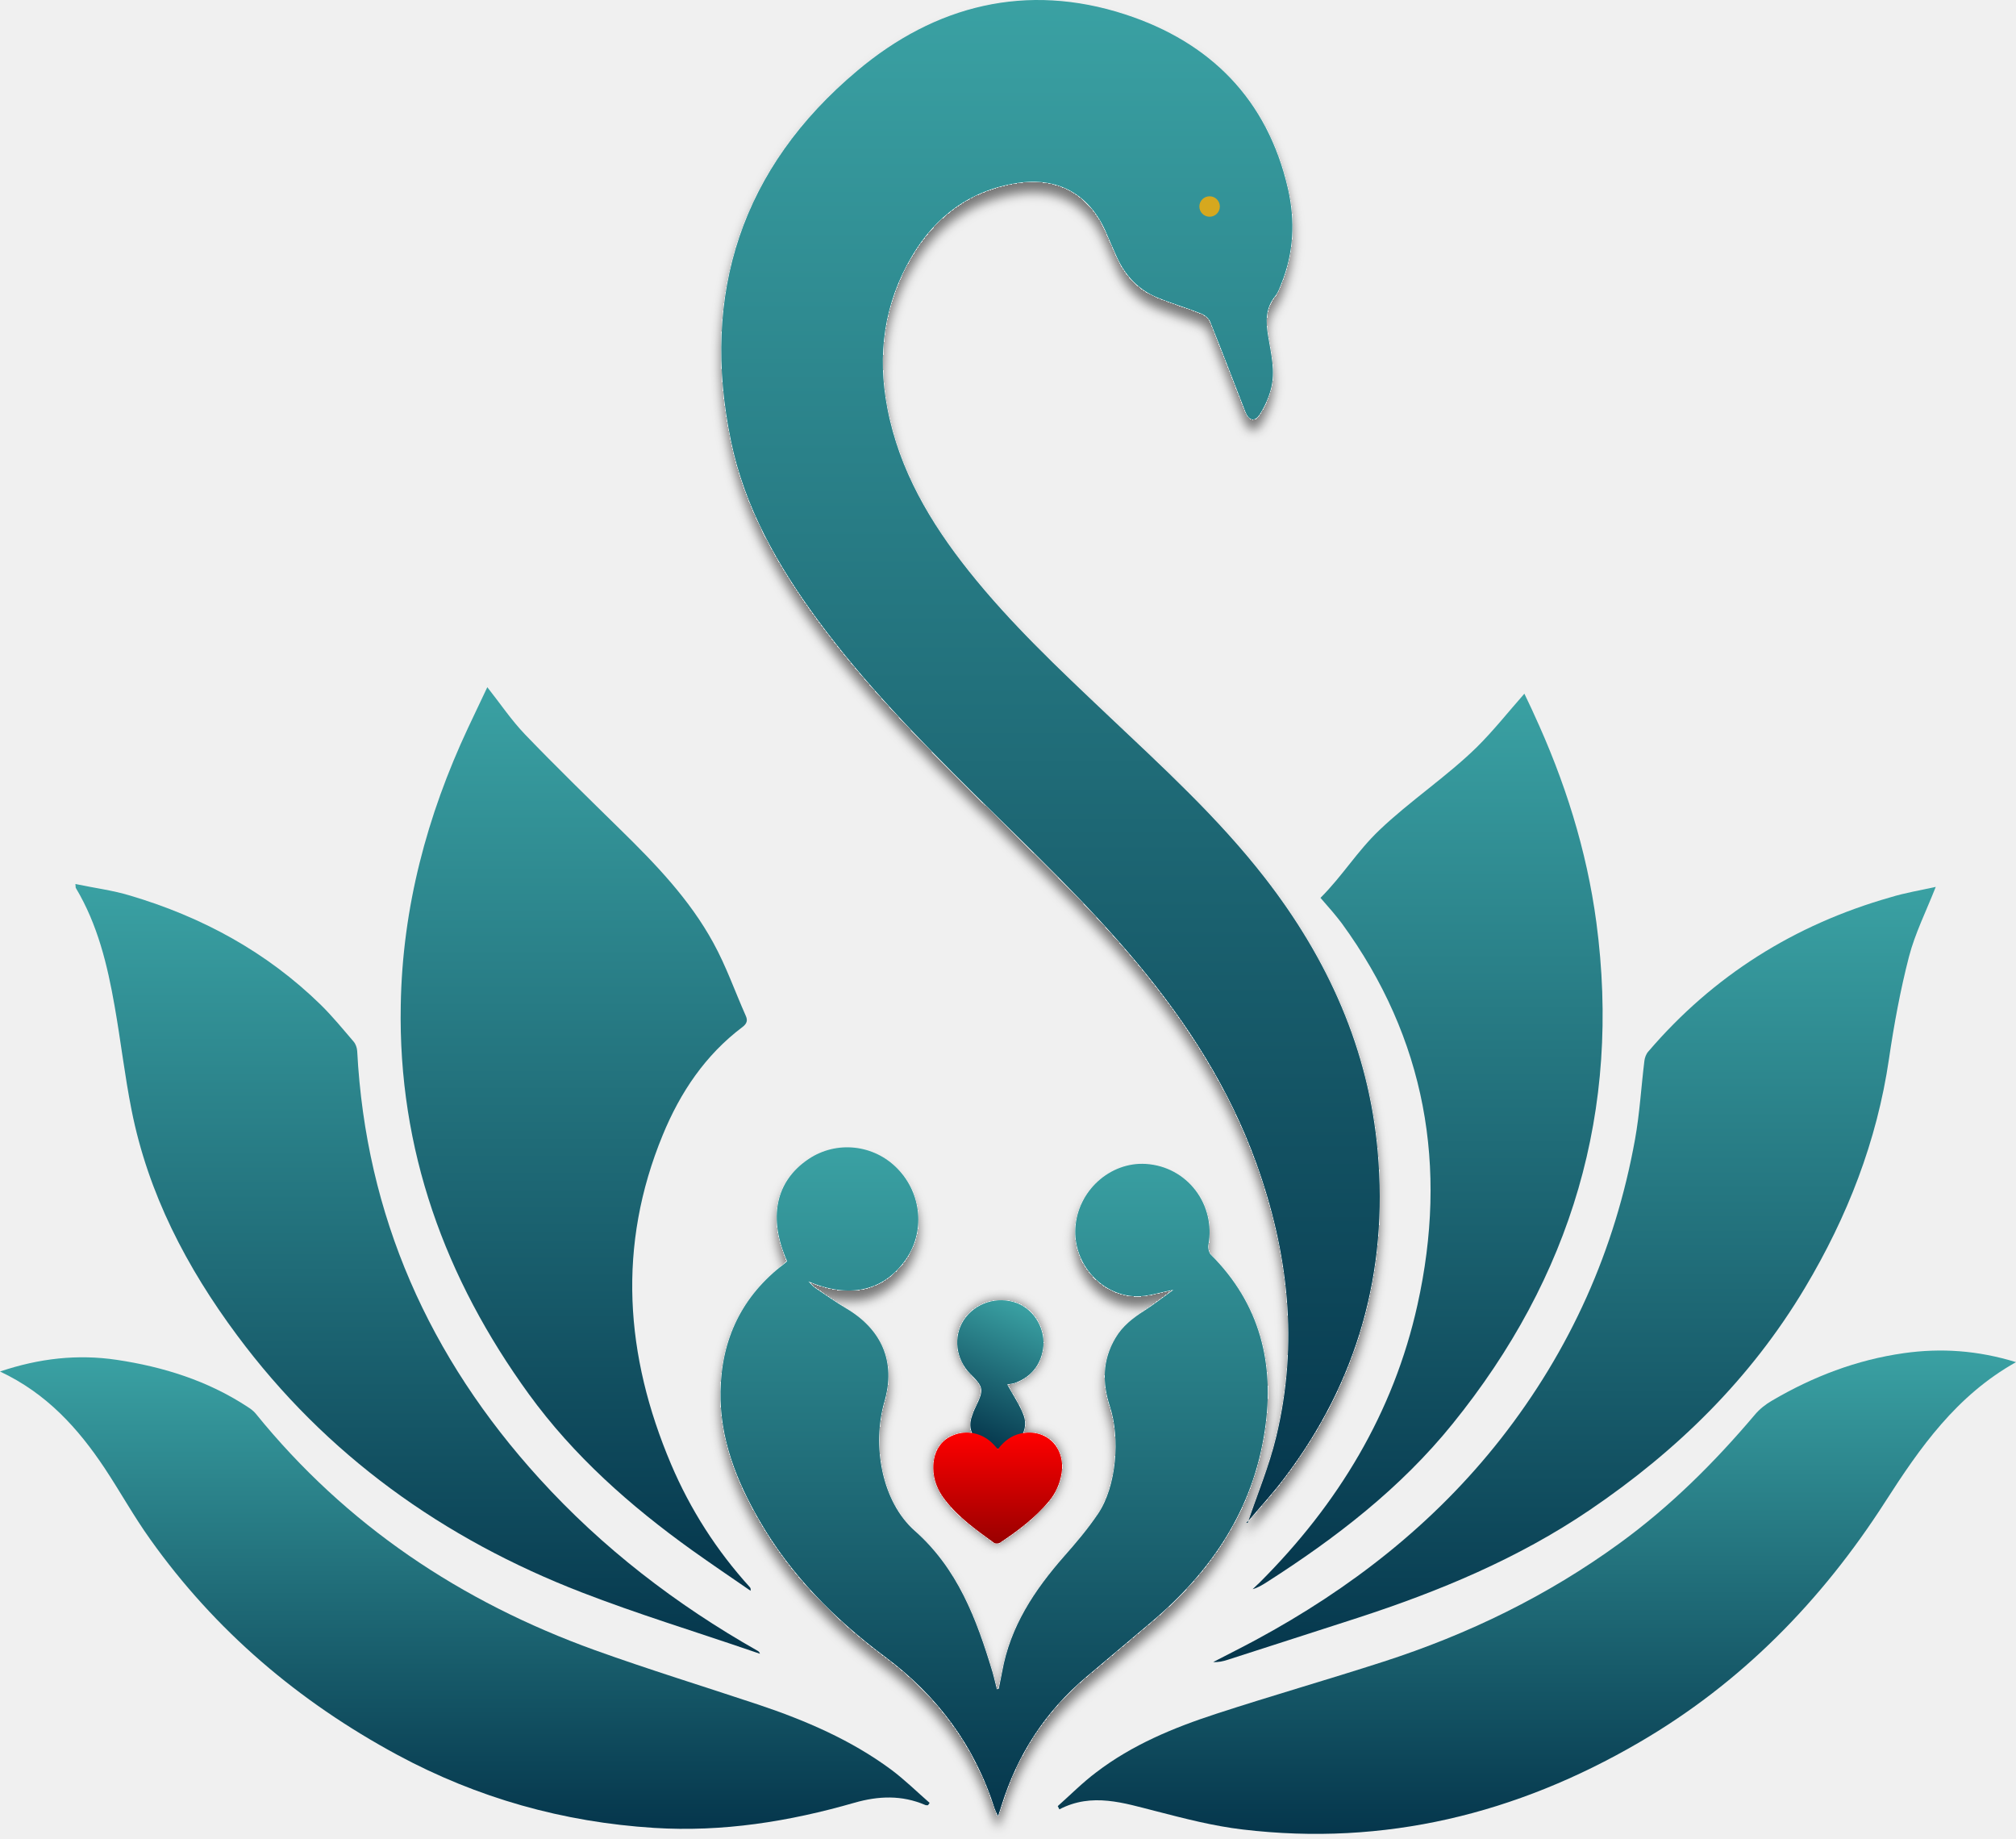
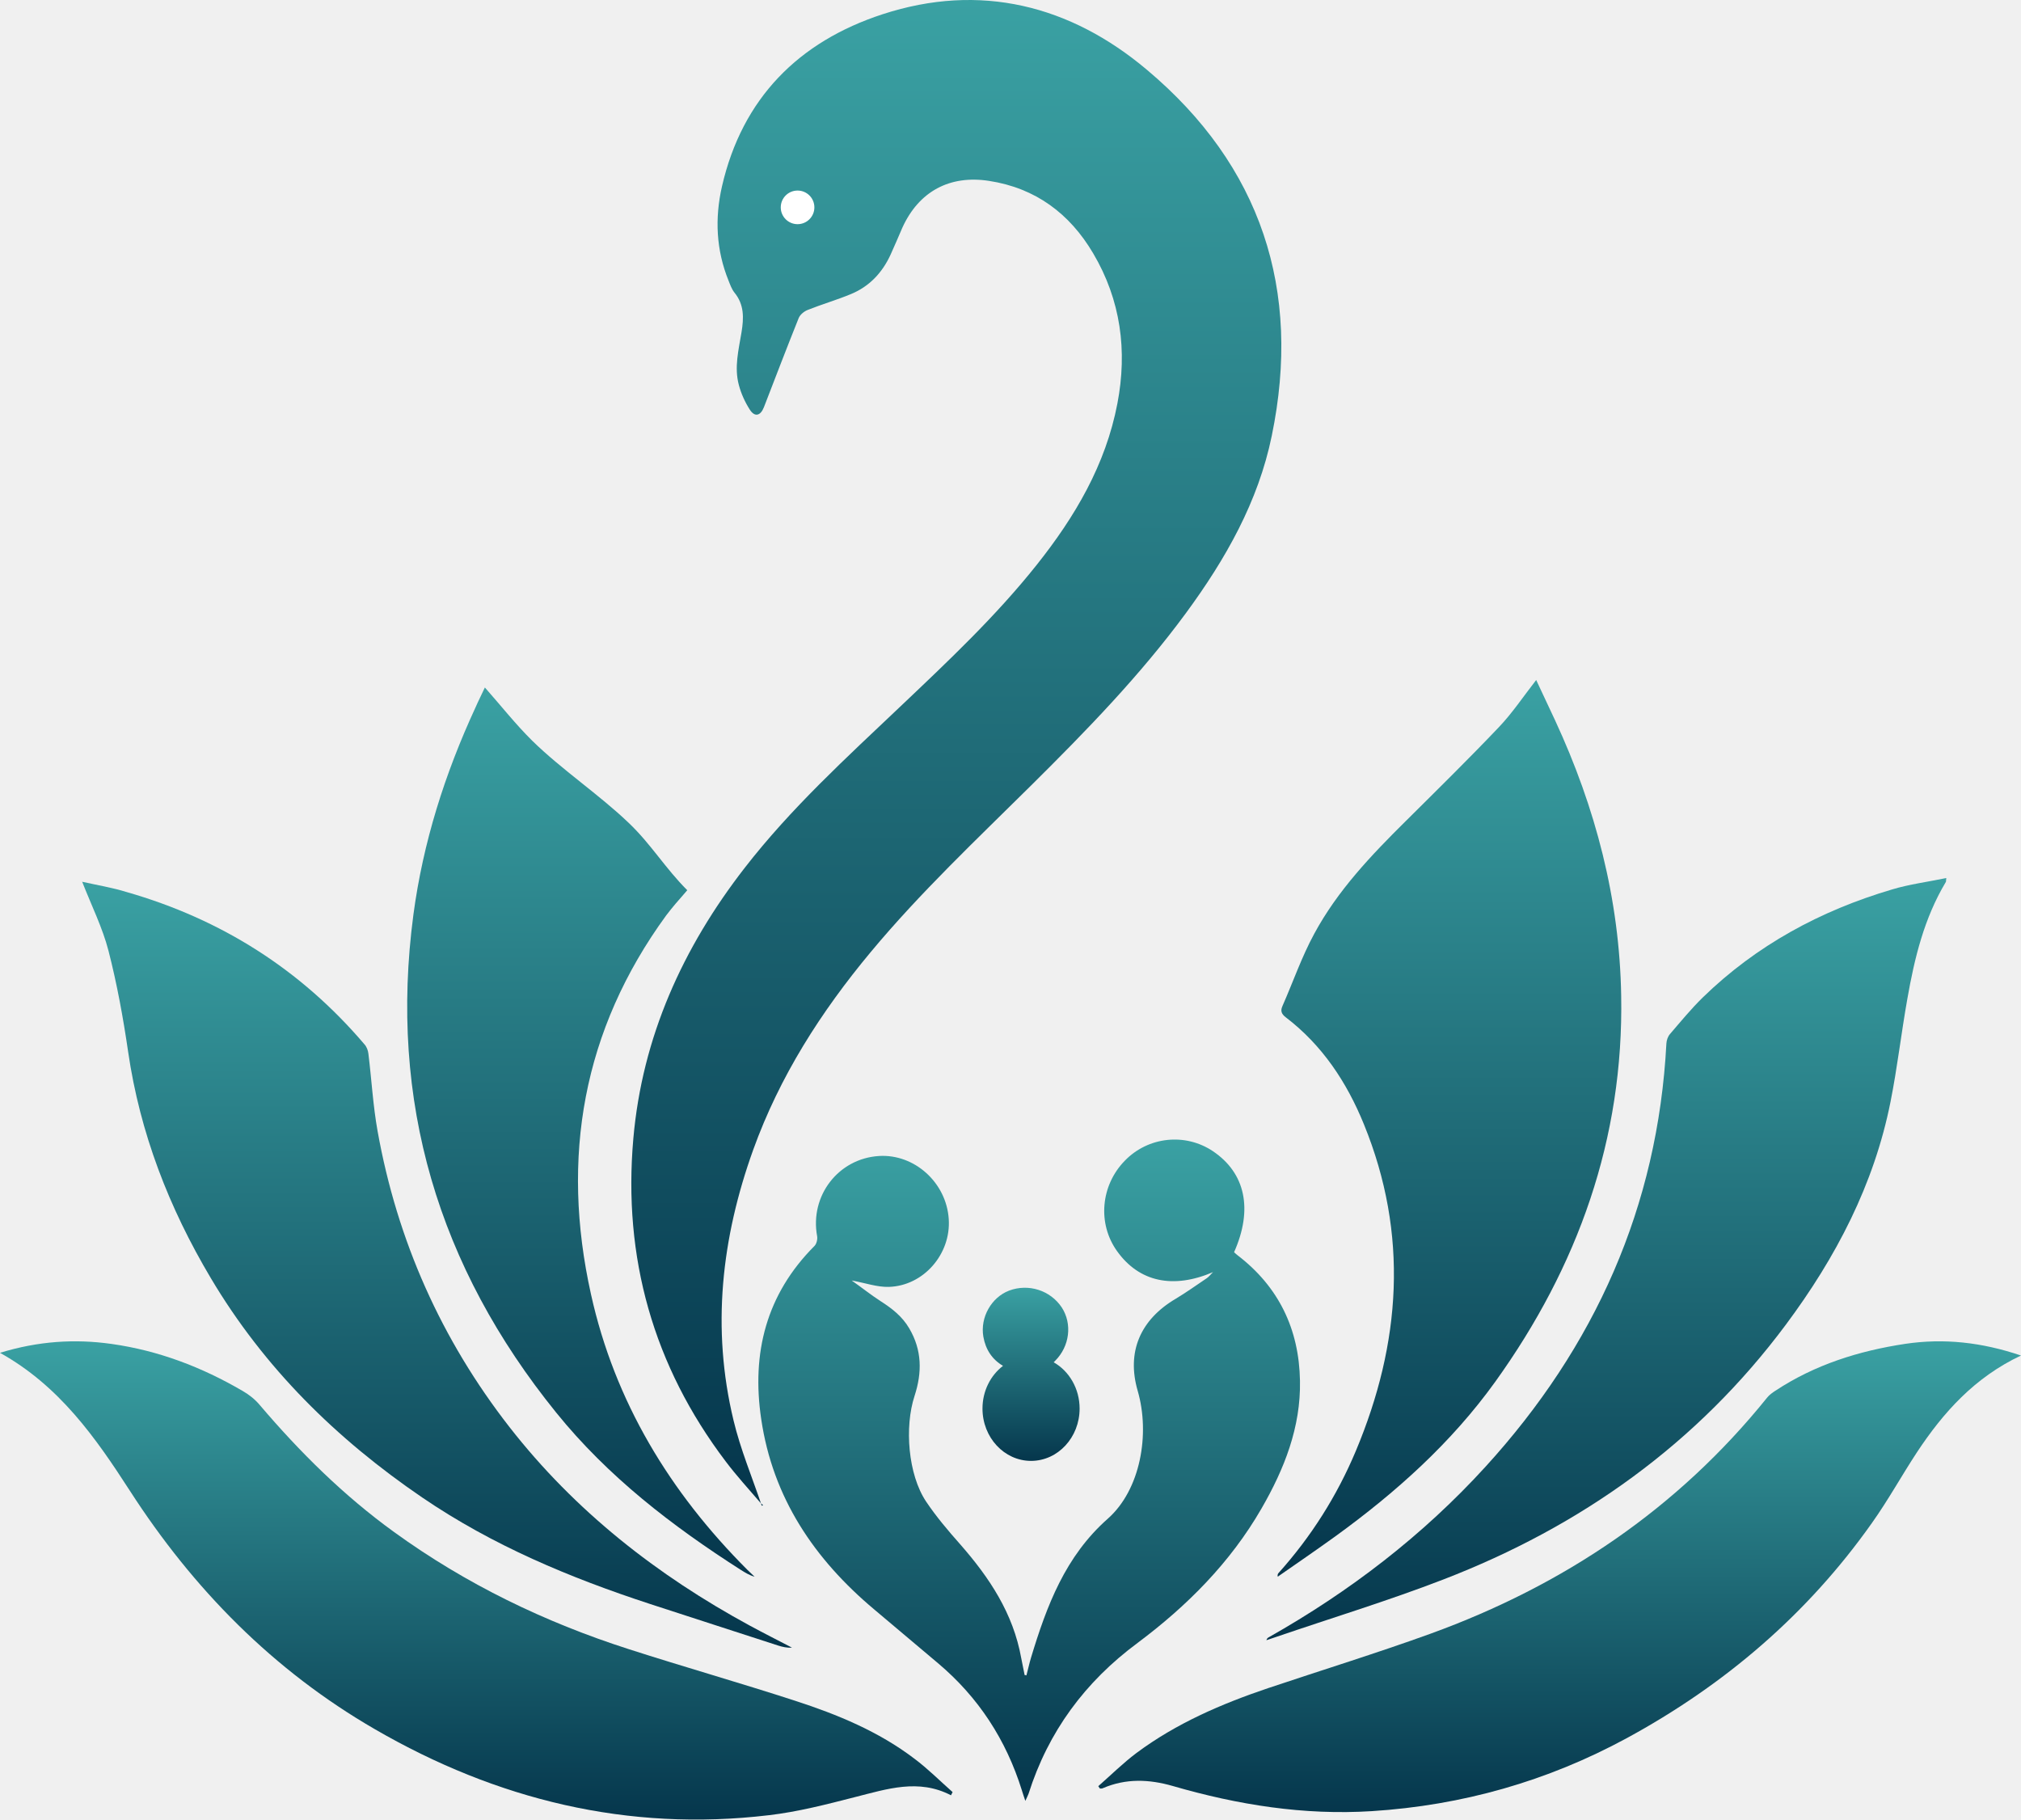
- <svg xmlns="http://www.w3.org/2000/svg" width="985" height="898" viewBox="0 0 985 898" fill="none">
-   <g filter="url(#filter0_d_497_4974)">
-     <path d="M609.569 744.03C614.317 729.971 620.12 716.175 623.549 701.851C634.539 656.333 629.527 611.782 613.789 568.109C600.689 531.818 580.291 500.008 555.672 470.482C531.142 441.045 503.27 414.859 476.102 387.97C448.934 361.081 422.205 333.664 399.521 302.821C380.002 276.284 363.825 247.901 357.142 215.388C342.196 143.244 362.506 81.821 418.864 34.545C456.847 2.56 501.512 -8.688 549.781 7.041C591.281 20.574 619.24 48.517 629.264 92.102C632.868 107.831 632.165 123.561 626.011 138.675C625.219 140.696 624.428 142.893 623.109 144.562C618.185 150.538 618.449 157.216 619.592 164.158C620.999 172.769 623.285 181.469 620.911 190.256C619.768 194.562 617.834 198.78 615.46 202.47C612.998 206.249 610.184 205.458 608.514 201.24C602.799 186.478 597.172 171.803 591.281 157.128C590.578 155.458 588.643 153.877 586.885 153.174C579.851 150.362 572.553 148.253 565.52 145.353C556.288 141.575 549.869 134.72 545.737 125.67C543.715 121.276 541.868 116.794 539.934 112.401C531.757 94.563 516.547 86.39 497.116 89.378C474.08 92.893 457.111 105.547 445.505 125.23C431.877 148.253 428.536 173.297 433.547 199.395C439.35 229.711 454.561 255.37 473.464 279.095C493.687 304.491 517.338 326.722 540.813 348.954C567.718 374.437 595.15 399.393 618.01 428.831C648.695 468.286 668.741 512.486 673.137 562.573C678.325 621.36 663.29 674.874 627.417 722.15C622.054 729.268 615.987 735.858 610.184 742.624C609.833 743.064 609.393 743.327 608.953 743.679C609.041 743.855 609.305 743.942 609.569 744.03Z" fill="url(#paint0_linear_497_4974)" />
-   </g>
-   <g filter="url(#filter1_d_497_4974)">
-     <path d="M487.972 825.022C488.5 822.266 489.115 819.421 489.643 816.664C493.599 794.527 505.381 776.834 519.8 760.387C525.779 753.63 531.582 746.784 536.593 739.316C545.562 725.891 547.32 702.385 542.308 687.095C538.528 675.495 538.616 664.424 544.946 653.703C548.375 647.816 553.475 643.861 559.102 640.258C563.85 637.183 568.246 633.668 573.345 630.065C566.575 631.295 560.772 633.404 554.969 633.229C537.824 632.701 524.284 616.972 525.427 599.749C526.57 581.735 542.308 567.5 559.805 568.554C579.939 569.785 594.095 588.238 590.402 608.185C590.138 609.679 590.666 611.963 591.721 613.018C615.548 636.919 622.846 665.917 618.01 698.518C612.295 737.446 591.809 767.762 562.179 792.63C551.628 801.505 541.077 810.38 530.615 819.255C510.744 836.039 497.116 857.041 489.379 881.821C488.939 883.315 488.412 884.808 487.62 887.181C486.917 885.599 486.389 884.633 486.038 883.666C476.278 852.911 458.166 828.394 432.229 809.15C407.786 790.872 386.421 769.431 371.035 742.718C359.781 723.21 351.604 702.56 352.043 679.625C352.483 654.142 362.506 633.141 382.992 617.499C383.608 617.06 384.047 616.533 384.575 616.093C375.167 594.916 378.948 576.99 395.038 566.182C408.666 557.043 426.954 558.976 438.471 570.839C450.429 583.053 452.1 601.946 442.34 615.566C431.438 630.856 414.644 634.371 394.95 625.935C396.005 626.902 396.884 628.132 398.027 628.923C403.126 632.35 408.138 635.953 413.413 639.116C430.822 649.397 437.768 665.302 432.141 684.634C425.986 705.899 430.734 733.448 446.912 747.762C467.926 766.343 477.07 790.793 484.807 816.398C485.686 819.332 486.302 822.266 487.093 825.2C487.357 825.022 487.62 825.022 487.972 825.022Z" fill="url(#paint1_linear_497_4974)" />
-   </g>
-   <path d="M238.095 335.688C244.425 343.684 249.877 351.856 256.647 358.886C271.769 374.615 287.42 389.817 302.982 405.107C320.215 421.979 336.92 439.289 348.526 460.555C354.769 471.89 359.077 484.28 364.352 496.143C365.407 498.428 364.968 500.01 362.77 501.679C344.57 515.387 332.348 533.665 323.82 554.403C301.487 608.533 305.356 662.135 327.864 715.21C337.272 737.354 350.109 757.389 366.287 775.227C366.638 775.579 366.902 776.106 366.726 777.073C357.143 770.482 347.559 763.979 338.063 757.213C307.906 735.597 280.298 711.168 258.405 681.028C217.345 624.438 194.485 561.521 195.804 491.047C196.595 443.507 208.553 398.517 228.687 355.547C231.765 348.956 234.93 342.454 238.095 335.688Z" fill="url(#paint2_linear_497_4974)" />
-   <path d="M0 669.959C19.343 663.457 37.983 661.436 56.974 664.248C79.834 667.675 101.463 674.441 120.894 687.182C122.389 688.149 123.883 689.203 124.938 690.521C169.076 745.003 225.17 782.436 290.673 806.074C317.05 815.564 343.954 823.824 370.595 832.7C393.631 840.432 415.787 849.923 435.394 864.422C441.988 869.343 447.967 875.23 454.21 880.678C453.946 881.03 453.682 881.469 453.418 881.82C452.891 881.82 452.363 881.908 451.924 881.645C440.582 876.812 429.239 877.251 417.546 880.59C385.542 889.817 353.01 895.001 319.512 892.892C275.111 890.081 233.259 878.306 194.134 857.216C145.952 831.206 105.156 796.584 73.416 751.945C65.415 740.785 58.733 728.658 51.171 717.235C38.246 697.815 22.86 680.68 0 669.959Z" fill="url(#paint3_linear_497_4974)" />
-   <path d="M36.84 431.824C46.072 433.757 55.04 434.9 63.48 437.448C98.737 447.905 130.214 464.952 156.679 490.787C162.394 496.411 167.493 502.65 172.769 508.801C173.824 510.031 174.439 511.876 174.527 513.458C178.747 593.949 209.696 663.105 263.593 722.332C294.366 756.163 330.238 783.755 370.068 806.338C370.595 806.602 371.035 806.953 371.298 807.832C369.628 807.305 367.957 806.69 366.375 806.162C338.943 796.76 311.247 788.324 284.255 777.867C216.554 751.681 159.316 710.82 115.795 652.209C91.176 619.081 72.361 583.053 64.272 542.192C60.931 525.409 58.996 508.361 56.007 491.49C52.49 471.367 47.742 451.683 37.104 433.845C36.928 433.757 37.016 433.406 36.84 431.824Z" fill="url(#paint4_linear_497_4974)" />
-   <path d="M985 665.385C955.81 681.729 938.049 707.212 921.168 733.486C890.043 781.992 850.654 822.238 800.714 851.236C740.926 886.034 676.478 901.939 607.195 893.678C592.864 892.009 578.708 888.318 564.729 884.715C549.078 880.761 533.604 875.489 517.602 883.837C517.338 883.309 517.074 882.782 516.811 882.255C523.053 876.719 528.944 870.744 535.626 865.735C553.211 852.29 573.433 843.942 594.183 837.176C621.351 828.301 648.783 820.48 675.951 811.693C717.363 798.337 756.049 779.532 791.306 753.873C816.1 735.859 837.641 714.418 857.424 691.044C859.71 688.32 862.699 685.947 865.776 684.19C885.823 672.415 907.188 664.243 930.224 660.991C948.248 658.443 966.184 659.585 985 665.385Z" fill="url(#paint5_linear_497_4974)" />
-   <path d="M945.787 433.227C941.127 445.089 935.676 455.898 932.686 467.409C928.466 483.753 925.389 500.537 922.927 517.321C917.036 557.479 902.617 594.385 881.867 629.095C855.314 673.559 819.354 708.708 776.711 737.618C741.718 761.344 703.207 777.336 663.203 790.342C642.101 797.196 620.912 803.962 599.722 810.816C597.524 811.519 595.238 812.046 592.776 811.87C599.722 808.268 606.756 804.753 613.614 801.062C659.862 776.106 700.658 744.384 733.277 702.82C767.215 659.499 789.108 610.642 798.868 556.512C801.154 543.858 801.857 530.941 803.44 518.2C803.615 516.618 804.319 514.772 805.374 513.63C837.114 476.548 876.767 451.68 923.63 438.323C930.752 436.126 938.313 434.896 945.787 433.227Z" fill="url(#paint6_linear_497_4974)" />
-   <path d="M645.178 438.587C656.081 427.691 663.01 415.917 674 405.46C688.507 391.576 707.164 379.097 721.495 365.038C729.672 356.953 736.882 347.815 744.795 338.852C746.289 342.103 747.96 345.354 749.455 348.781C764.49 381.294 775.216 415.037 779.964 450.538C792.185 542.453 767.743 623.823 709.714 695.527C684.304 726.986 652.652 751.326 618.801 772.943C616.691 774.261 614.581 775.579 612.031 776.282C613.174 775.14 614.405 774.085 615.548 772.943C653.707 734.806 680.875 690.167 692.569 637.355C707.516 570.133 696.701 507.392 655.553 450.977C654.058 448.956 652.476 447.111 650.893 445.178C649.311 443.332 647.64 441.487 645.178 438.587Z" fill="url(#paint7_linear_497_4974)" />
-   <g filter="url(#filter2_d_497_4974)">
-     <path d="M492.127 676.264C495.167 681.885 498.235 686.267 500.092 691.26C502.241 697.008 499.654 702.849 494.748 705.683C489.009 708.982 482.151 708.449 477.941 704.292C474.536 700.908 473.193 696.873 474.765 692.146C475.286 690.499 475.932 688.804 476.714 687.273C480.799 678.758 480.662 677.654 474.075 671.089C466.994 663.993 465.621 652.958 470.878 644.857C476.503 636.397 487.317 632.945 496.882 636.553C505.536 639.862 511.207 649.672 509.565 659.269C508.221 667.016 503.696 672.521 496.272 675.387C494.975 675.96 493.396 675.991 492.127 676.264Z" fill="url(#paint8_linear_497_4974)" />
-     <path d="M487.578 707.889C490.592 703.94 494.085 701.285 498.605 700.264C511.002 697.541 520.659 706.868 518.673 719.667C517.851 724.773 515.796 729.403 512.44 733.42C505.659 741.521 497.304 747.785 488.605 753.572C487.92 754.048 486.277 754.117 485.66 753.64C477.03 747.376 468.264 741.181 461.689 732.603C458.196 728.109 456.072 723.003 456.004 717.284C455.867 709.591 459.36 703.668 465.593 701.149C472.305 698.358 479.839 699.924 485.112 705.234C485.797 705.983 486.551 706.8 487.578 707.889Z" fill="url(#paint9_linear_497_4974)" />
-   </g>
-   <ellipse cx="591" cy="100.876" rx="5" ry="4.993" fill="#FFAE00" fill-opacity="0.8" />
+ <svg xmlns="http://www.w3.org/2000/svg" width="541" height="487" viewBox="0 0 541 487" fill="none">
+   <path d="M203.918 403C201.35 395.385 198.212 387.912 196.357 380.154C190.413 355.499 193.124 331.368 201.635 307.713C208.72 288.056 219.752 270.826 233.066 254.834C246.332 238.89 261.406 224.706 276.099 210.142C290.792 195.577 305.247 180.728 317.515 164.021C328.071 149.647 336.82 134.274 340.434 116.664C348.517 77.587 337.533 44.318 307.054 18.711C286.512 1.387 262.357 -4.706 236.252 3.814C213.808 11.144 198.687 26.279 193.266 49.887C191.317 58.406 191.697 66.926 195.026 75.112C195.454 76.207 195.882 77.397 196.595 78.301C199.258 81.538 199.115 85.155 198.497 88.915C197.736 93.58 196.5 98.292 197.784 103.051C198.402 105.383 199.448 107.668 200.732 109.667C202.063 111.714 203.585 111.285 204.488 109.001C207.579 101.005 210.622 93.056 213.808 85.108C214.189 84.203 215.235 83.347 216.186 82.966C219.99 81.443 223.936 80.3 227.74 78.73C232.733 76.683 236.204 72.971 238.439 68.068C239.533 65.689 240.531 63.261 241.577 60.881C246 51.219 254.226 46.793 264.734 48.411C277.192 50.315 286.369 57.169 292.646 67.83C300.016 80.3 301.823 93.865 299.113 108.001C295.975 124.422 287.748 138.32 277.525 151.171C266.589 164.926 253.798 176.967 241.102 189.009C226.552 202.812 211.716 216.329 199.353 232.274C182.758 253.644 171.917 277.585 169.539 304.715C166.734 336.556 174.865 365.542 194.265 391.149C197.166 395.004 200.447 398.574 203.585 402.238C203.775 402.476 204.013 402.619 204.251 402.81C204.203 402.905 204.06 402.952 203.918 403Z" fill="url(#paint0_linear_1412_1916)" />
+   <path d="M274.281 448.327C273.995 446.834 273.661 445.293 273.375 443.8C271.23 431.808 264.841 422.223 257.022 413.313C253.78 409.653 250.633 405.945 247.915 401.899C243.052 394.627 242.099 381.893 244.816 373.61C246.867 367.327 246.819 361.329 243.386 355.521C241.527 352.332 238.761 350.19 235.71 348.238C233.135 346.572 230.751 344.668 227.986 342.716C231.657 343.383 234.804 344.525 237.951 344.43C247.248 344.144 254.59 335.624 253.971 326.294C253.351 316.535 244.816 308.824 235.329 309.395C224.41 310.061 216.734 320.058 218.737 330.863C218.88 331.673 218.594 332.91 218.022 333.482C205.101 346.429 201.144 362.138 203.766 379.798C206.865 400.886 217.974 417.309 234.041 430.78C239.763 435.588 245.484 440.396 251.158 445.204C261.933 454.296 269.323 465.672 273.518 479.096C273.757 479.906 274.043 480.715 274.472 482C274.853 481.143 275.139 480.62 275.33 480.096C280.622 463.435 290.444 450.154 304.509 439.729C317.763 429.828 329.349 418.213 337.692 403.742C343.795 393.175 348.229 381.988 347.991 369.564C347.752 355.759 342.317 344.382 331.208 335.909C330.875 335.671 330.636 335.386 330.35 335.148C335.452 323.675 333.401 313.965 324.676 308.11C317.286 303.159 307.369 304.206 301.124 310.633C294.64 317.249 293.734 327.484 299.026 334.862C304.938 343.145 314.044 345.049 324.724 340.479C324.152 341.003 323.675 341.669 323.055 342.098C320.29 343.954 317.572 345.906 314.712 347.619C305.272 353.189 301.505 361.805 304.556 372.277C307.894 383.797 305.319 398.72 296.547 406.474C285.152 416.54 280.193 429.785 275.998 443.656C275.521 445.245 275.187 446.834 274.758 448.424C274.615 448.327 274.472 448.327 274.281 448.327Z" fill="url(#paint1_linear_1412_1916)" />
+   <path d="M411.222 182C407.817 186.348 404.885 190.792 401.243 194.614C393.108 203.167 384.69 211.433 376.319 219.746C367.049 228.92 358.063 238.333 351.82 249.896C348.462 256.059 346.145 262.796 343.307 269.247C342.74 270.489 342.976 271.349 344.158 272.257C353.948 279.711 360.522 289.649 365.11 300.925C377.123 330.358 375.042 359.503 362.934 388.363C357.874 400.403 350.969 411.297 342.267 420.997C342.077 421.188 341.936 421.474 342.03 422C347.185 418.416 352.34 414.881 357.448 411.202C373.67 399.448 388.521 386.165 400.297 369.776C422.384 339.006 434.68 304.795 433.971 266.475C433.545 240.626 427.113 216.163 416.283 192.798C414.627 189.215 412.925 185.679 411.222 182Z" fill="url(#paint2_linear_1412_1916)" />
+   <path d="M541 362.8C530.481 359.243 520.345 358.138 510.017 359.676C497.586 361.551 485.824 365.252 475.258 372.221C474.445 372.75 473.632 373.327 473.058 374.048C449.056 403.849 418.552 424.325 382.931 437.255C368.588 442.446 353.957 446.964 339.47 451.819C326.943 456.049 314.894 461.24 304.232 469.171C300.646 471.862 297.395 475.083 294 478.063C294.143 478.255 294.287 478.496 294.43 478.688C294.717 478.688 295.004 478.736 295.243 478.592C301.411 475.948 307.579 476.188 313.938 478.015C331.342 483.062 349.032 485.898 367.249 484.744C391.394 483.206 414.153 476.765 435.43 465.229C461.631 451.002 483.816 432.064 501.076 407.646C505.427 401.542 509.061 394.908 513.173 388.66C520.202 378.037 528.569 368.664 541 362.8Z" fill="url(#paint3_linear_1412_1916)" />
+   <path d="M521 235C515.976 236.049 511.096 236.669 506.503 238.051C487.318 243.724 470.189 252.973 455.788 266.99C452.678 270.041 449.903 273.426 447.033 276.763C446.458 277.43 446.124 278.432 446.076 279.29C443.779 322.96 426.938 360.48 397.609 392.613C380.864 410.967 361.343 425.937 339.67 438.19C339.383 438.333 339.144 438.523 339 439C339.909 438.714 340.818 438.38 341.679 438.094C356.607 432.993 371.678 428.416 386.366 422.743C423.206 408.536 454.353 386.367 478.036 354.568C491.432 336.595 501.671 317.048 506.073 294.879C507.891 285.774 508.943 276.525 510.57 267.371C512.484 256.454 515.067 245.774 520.856 236.097C520.952 236.049 520.904 235.858 521 235Z" fill="url(#paint4_linear_1412_1916)" />
+   <path d="M0 362.077C15.899 370.937 25.572 384.752 34.766 398.996C51.718 425.291 73.172 447.109 100.372 462.829C132.935 481.693 168.037 490.315 205.772 485.837C213.577 484.932 221.287 482.932 228.901 480.978C237.425 478.835 245.854 475.977 254.569 480.502C254.713 480.216 254.856 479.93 255 479.645C251.6 476.643 248.392 473.404 244.752 470.689C235.175 463.4 224.161 458.875 212.859 455.207C198.062 450.396 183.121 446.156 168.324 441.392C145.769 434.151 124.699 423.957 105.496 410.047C91.992 400.282 80.259 388.658 69.484 375.987C68.239 374.51 66.611 373.224 64.935 372.271C54.017 365.888 42.38 361.458 29.834 359.695C20.017 358.314 10.248 358.933 0 362.077Z" fill="url(#paint5_linear_1412_1916)" />
+   <path d="M22 236C24.508 242.422 27.442 248.273 29.051 254.505C31.323 263.353 32.979 272.439 34.304 281.525C37.474 303.265 45.235 323.244 56.404 342.035C70.695 366.105 90.05 385.134 113.001 400.784C131.836 413.628 152.563 422.286 174.095 429.327C185.452 433.037 196.857 436.7 208.262 440.411C209.445 440.791 210.675 441.077 212 440.982C208.262 439.031 204.476 437.128 200.785 435.13C175.893 421.62 153.935 404.447 136.379 381.946C118.112 358.494 106.329 332.045 101.076 302.741C99.846 295.891 99.467 288.898 98.615 282.001C98.52 281.144 98.142 280.145 97.574 279.527C80.491 259.452 59.148 245.99 33.925 238.759C30.092 237.57 26.022 236.904 22 236Z" fill="url(#paint6_linear_1412_1916)" />
+   <path d="M183.973 238.265C178.044 232.336 174.275 225.93 168.298 220.241C160.408 212.687 150.262 205.897 142.468 198.247C138.021 193.849 134.1 188.877 129.796 184C128.983 185.769 128.075 187.538 127.262 189.403C119.085 207.092 113.252 225.452 110.669 244.767C104.023 294.777 117.316 339.049 148.875 378.062C162.694 395.178 179.909 408.422 198.318 420.183C199.466 420.9 200.613 421.618 202 422C201.378 421.378 200.709 420.805 200.087 420.183C179.335 399.433 164.559 375.146 158.2 346.412C150.071 309.837 155.952 275.7 178.331 245.006C179.143 243.906 180.004 242.902 180.865 241.851C181.726 240.847 182.634 239.843 183.973 238.265Z" fill="url(#paint7_linear_1412_1916)" />
+   <circle cx="4.5" cy="4.5" r="4.5" transform="matrix(-1 0 0 1 218 51)" fill="white" />
+   <path d="M270.115 345.43C275.306 343.473 281.173 345.346 284.226 349.936C287.078 354.332 286.334 360.32 282.491 364.171C282.34 364.322 282.195 364.469 282.056 364.61C286.185 366.955 289 371.624 289 377C289 384.732 283.18 391 276 391C268.82 391 263 384.732 263 377C263 372.279 265.171 368.103 268.496 365.567C265.619 363.876 263.836 361.233 263.232 357.757C262.341 352.55 265.419 347.226 270.115 345.43Z" fill="url(#paint8_linear_1412_1916)" />
  <defs>
-     <filter id="filter0_d_497_4974" x="347.397" y="0" width="331.736" height="754.031" filterUnits="userSpaceOnUse" color-interpolation-filters="sRGB">
-       <feFlood flood-opacity="0" result="BackgroundImageFix" />
-       <feColorMatrix in="SourceAlpha" type="matrix" values="0 0 0 0 0 0 0 0 0 0 0 0 0 0 0 0 0 0 127 0" result="hardAlpha" />
-       <feOffset dy="5" />
-       <feGaussianBlur stdDeviation="2.5" />
-       <feComposite in2="hardAlpha" operator="out" />
-       <feColorMatrix type="matrix" values="0 0 0 0 0 0 0 0 0 0 0 0 0 0 0 0 0 0 0.5 0" />
-       <feBlend mode="normal" in2="BackgroundImageFix" result="effect1_dropShadow_497_4974" />
-       <feBlend mode="normal" in="SourceGraphic" in2="effect1_dropShadow_497_4974" result="shape" />
-     </filter>
-     <filter id="filter1_d_497_4974" x="347.026" y="560.441" width="277.396" height="336.74" filterUnits="userSpaceOnUse" color-interpolation-filters="sRGB">
-       <feFlood flood-opacity="0" result="BackgroundImageFix" />
-       <feColorMatrix in="SourceAlpha" type="matrix" values="0 0 0 0 0 0 0 0 0 0 0 0 0 0 0 0 0 0 127 0" result="hardAlpha" />
-       <feOffset dy="5" />
-       <feGaussianBlur stdDeviation="2.5" />
-       <feComposite in2="hardAlpha" operator="out" />
-       <feColorMatrix type="matrix" values="0 0 0 0 0 0 0 0 0 0 0 0 0 0 0 0 0 0 0.5 0" />
-       <feBlend mode="normal" in2="BackgroundImageFix" result="effect1_dropShadow_497_4974" />
-       <feBlend mode="normal" in="SourceGraphic" in2="effect1_dropShadow_497_4974" result="shape" />
-     </filter>
-     <filter id="filter2_d_497_4974" x="451" y="630.135" width="72.933" height="128.83" filterUnits="userSpaceOnUse" color-interpolation-filters="sRGB">
-       <feFlood flood-opacity="0" result="BackgroundImageFix" />
-       <feColorMatrix in="SourceAlpha" type="matrix" values="0 0 0 0 0 0 0 0 0 0 0 0 0 0 0 0 0 0 127 0" result="hardAlpha" />
-       <feOffset />
-       <feGaussianBlur stdDeviation="2.5" />
-       <feComposite in2="hardAlpha" operator="out" />
-       <feColorMatrix type="matrix" values="0 0 0 0 0 0 0 0 0 0 0 0 0 0 0 0 0 0 0.5 0" />
-       <feBlend mode="normal" in2="BackgroundImageFix" result="effect1_dropShadow_497_4974" />
-       <feBlend mode="normal" in="SourceGraphic" in2="effect1_dropShadow_497_4974" result="shape" />
-     </filter>
-     <linearGradient id="paint0_linear_497_4974" x1="513.266" y1="0" x2="513.266" y2="744.03" gradientUnits="userSpaceOnUse">
+     <linearGradient id="paint0_linear_1412_1916" x1="256" y1="0" x2="256" y2="403" gradientUnits="userSpaceOnUse">
      <stop stop-color="#3AA1A3" />
      <stop offset="1" stop-color="#05364C" />
    </linearGradient>
-     <linearGradient id="paint1_linear_497_4974" x1="485.724" y1="560.441" x2="485.724" y2="887.181" gradientUnits="userSpaceOnUse">
+     <linearGradient id="paint1_linear_1412_1916" x1="275.5" y1="305" x2="275.5" y2="482" gradientUnits="userSpaceOnUse">
      <stop stop-color="#3AA1A3" />
      <stop offset="1" stop-color="#05364C" />
    </linearGradient>
-     <linearGradient id="paint2_linear_497_4974" x1="281.266" y1="335.688" x2="281.266" y2="777.073" gradientUnits="userSpaceOnUse">
+     <linearGradient id="paint2_linear_1412_1916" x1="388" y1="182" x2="388" y2="422" gradientUnits="userSpaceOnUse">
      <stop stop-color="#3AA1A3" />
      <stop offset="1" stop-color="#05364C" />
    </linearGradient>
-     <linearGradient id="paint3_linear_497_4974" x1="227.105" y1="663.012" x2="227.105" y2="893.36" gradientUnits="userSpaceOnUse">
+     <linearGradient id="paint3_linear_1412_1916" x1="417.5" y1="359" x2="417.5" y2="485" gradientUnits="userSpaceOnUse">
      <stop stop-color="#3AA1A3" />
      <stop offset="1" stop-color="#05364C" />
    </linearGradient>
-     <linearGradient id="paint4_linear_497_4974" x1="204.069" y1="431.824" x2="204.069" y2="807.832" gradientUnits="userSpaceOnUse">
+     <linearGradient id="paint4_linear_1412_1916" x1="430" y1="235" x2="430" y2="439" gradientUnits="userSpaceOnUse">
      <stop stop-color="#3AA1A3" />
      <stop offset="1" stop-color="#05364C" />
    </linearGradient>
-     <linearGradient id="paint5_linear_497_4974" x1="750.905" y1="659.709" x2="750.905" y2="895.823" gradientUnits="userSpaceOnUse">
+     <linearGradient id="paint5_linear_1412_1916" x1="127.5" y1="359" x2="127.5" y2="487" gradientUnits="userSpaceOnUse">
      <stop stop-color="#3AA1A3" />
      <stop offset="1" stop-color="#05364C" />
    </linearGradient>
-     <linearGradient id="paint6_linear_497_4974" x1="769.282" y1="433.227" x2="769.282" y2="811.904" gradientUnits="userSpaceOnUse">
+     <linearGradient id="paint6_linear_1412_1916" x1="117" y1="236" x2="117" y2="441" gradientUnits="userSpaceOnUse">
      <stop stop-color="#3AA1A3" />
      <stop offset="1" stop-color="#05364C" />
    </linearGradient>
-     <linearGradient id="paint7_linear_497_4974" x1="697.532" y1="338.852" x2="697.532" y2="776.282" gradientUnits="userSpaceOnUse">
+     <linearGradient id="paint7_linear_1412_1916" x1="155.5" y1="184" x2="155.5" y2="422" gradientUnits="userSpaceOnUse">
      <stop stop-color="#3AA1A3" />
      <stop offset="1" stop-color="#05364C" />
    </linearGradient>
-     <linearGradient id="paint8_linear_497_4974" x1="500.448" y1="638.106" x2="471.953" y2="702.486" gradientUnits="userSpaceOnUse">
+     <linearGradient id="paint8_linear_1412_1916" x1="276" y1="344.66" x2="276" y2="391" gradientUnits="userSpaceOnUse">
      <stop stop-color="#3AA1A3" />
      <stop offset="1" stop-color="#05364C" />
    </linearGradient>
-     <linearGradient id="paint9_linear_497_4974" x1="487.466" y1="699.787" x2="487.466" y2="753.965" gradientUnits="userSpaceOnUse">
-       <stop stop-color="#FF0000" />
-       <stop offset="1" stop-color="#990000" />
-     </linearGradient>
  </defs>
</svg>
